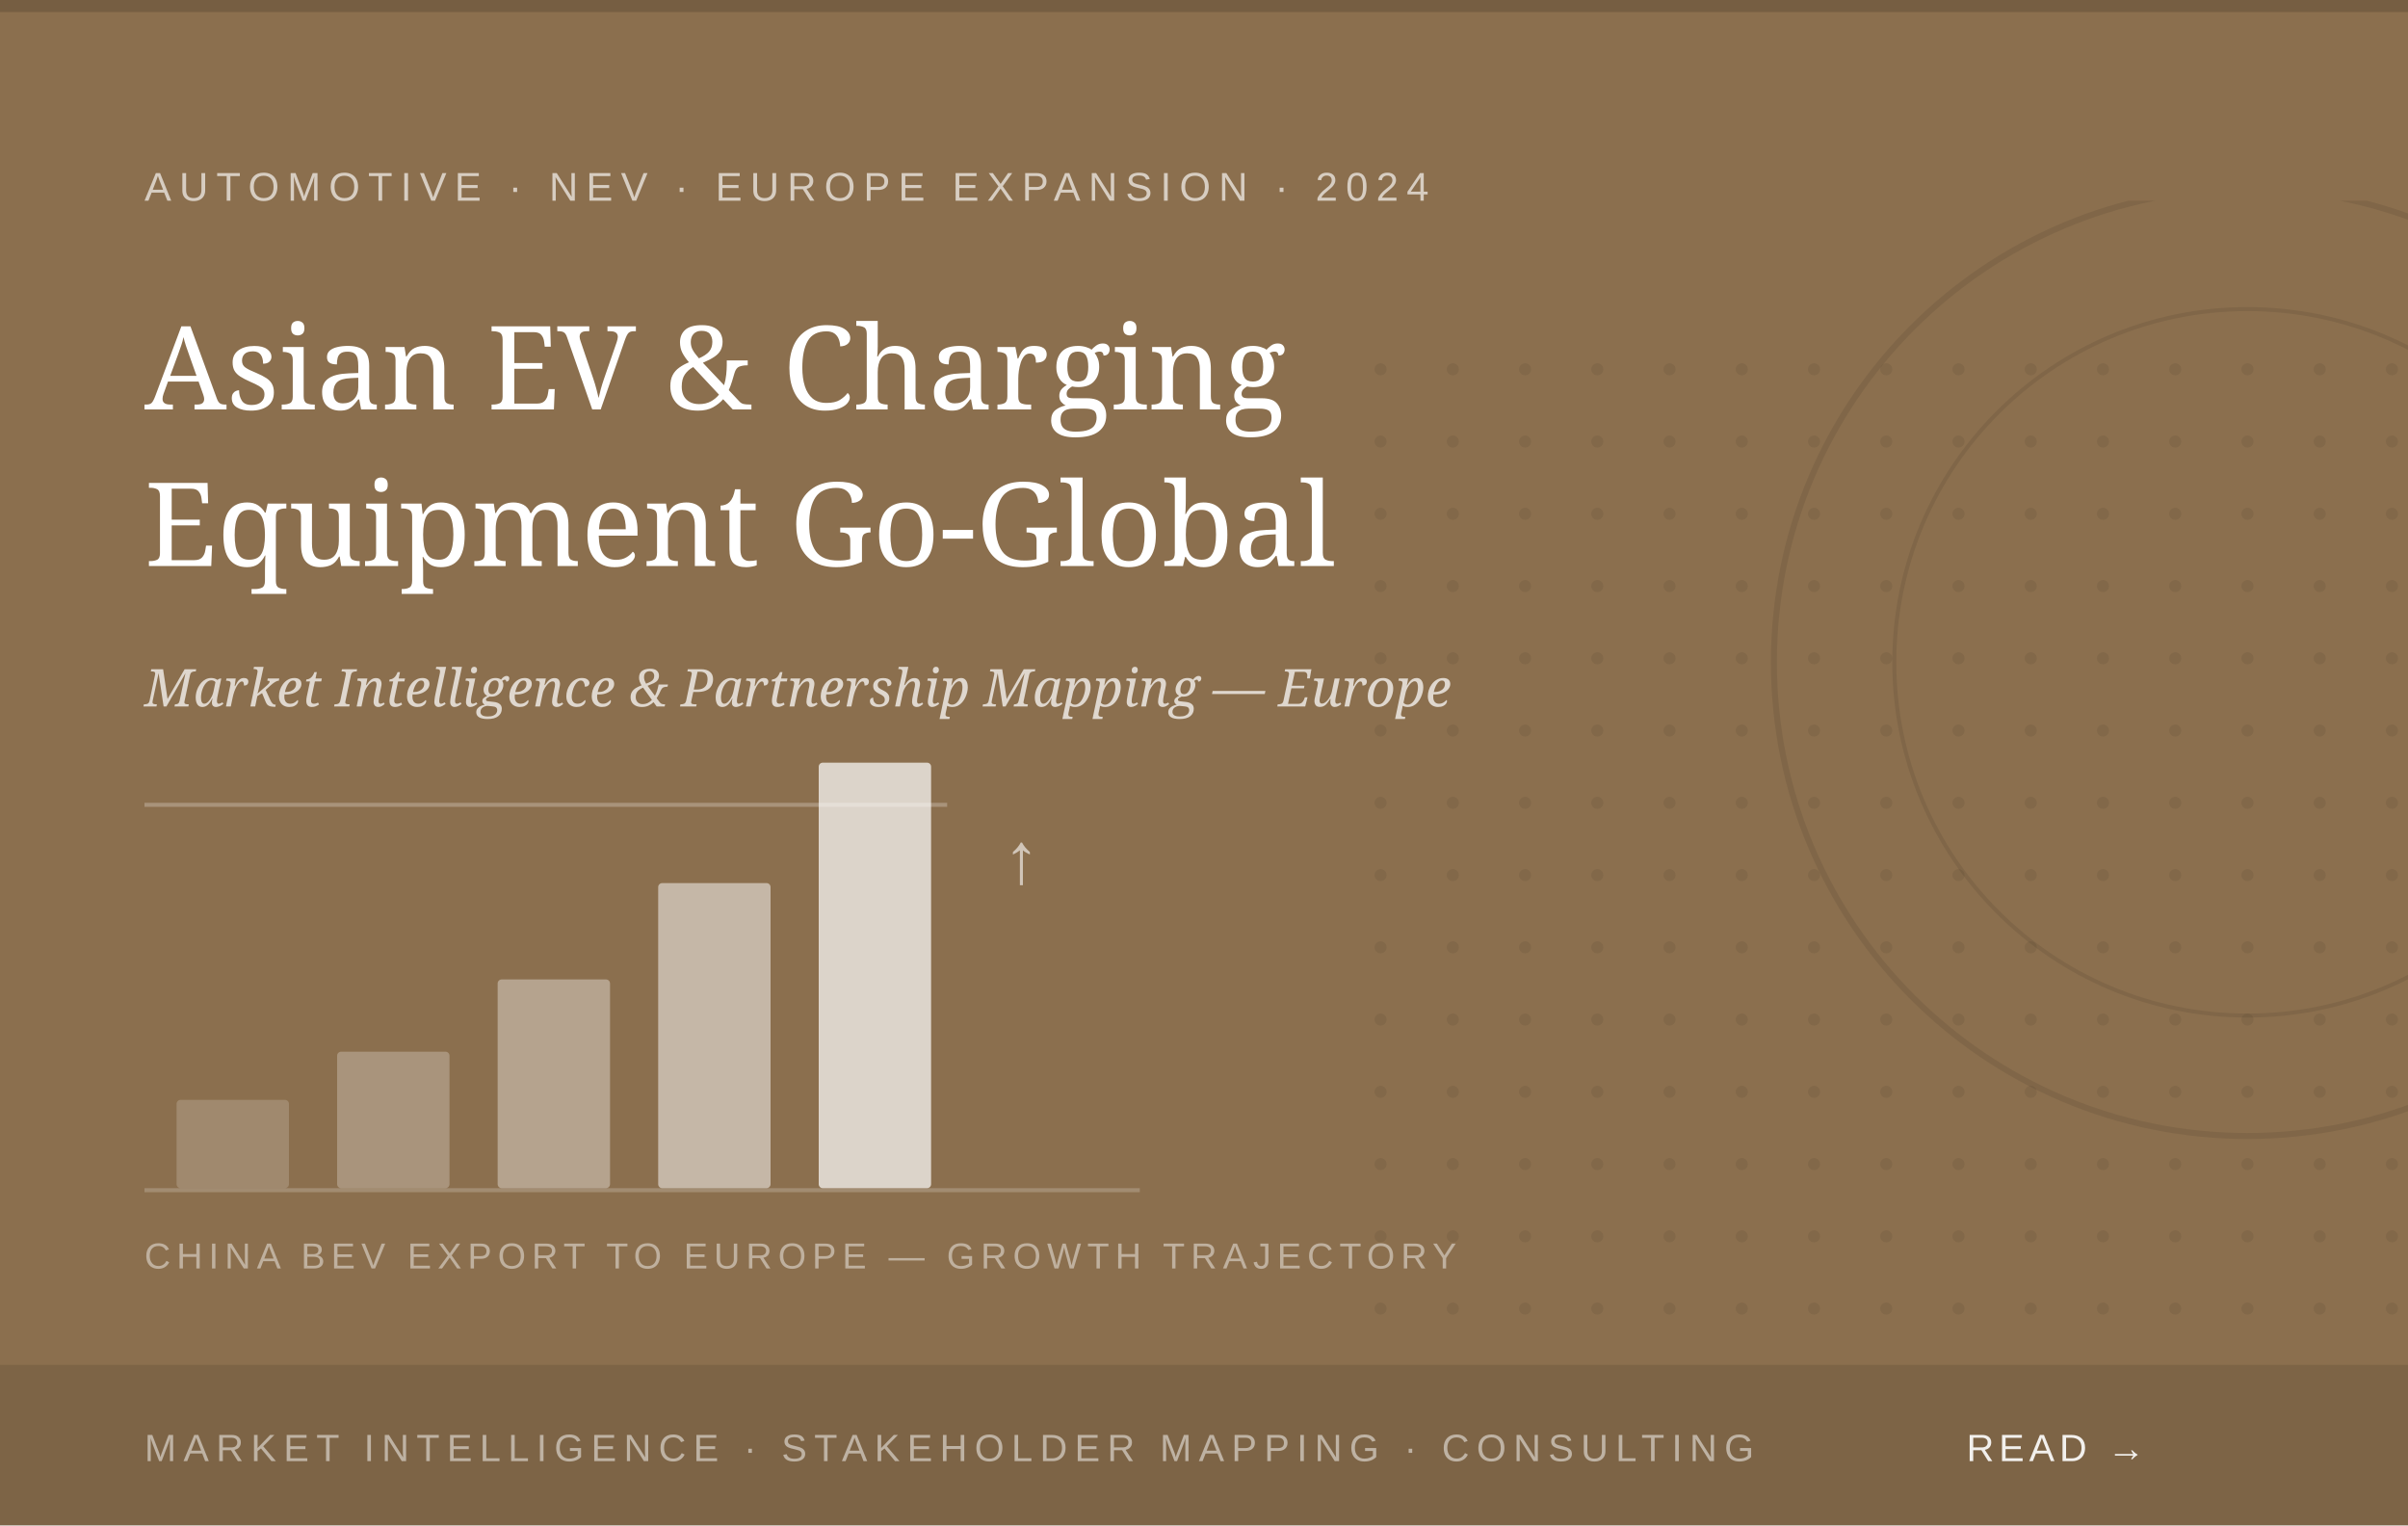
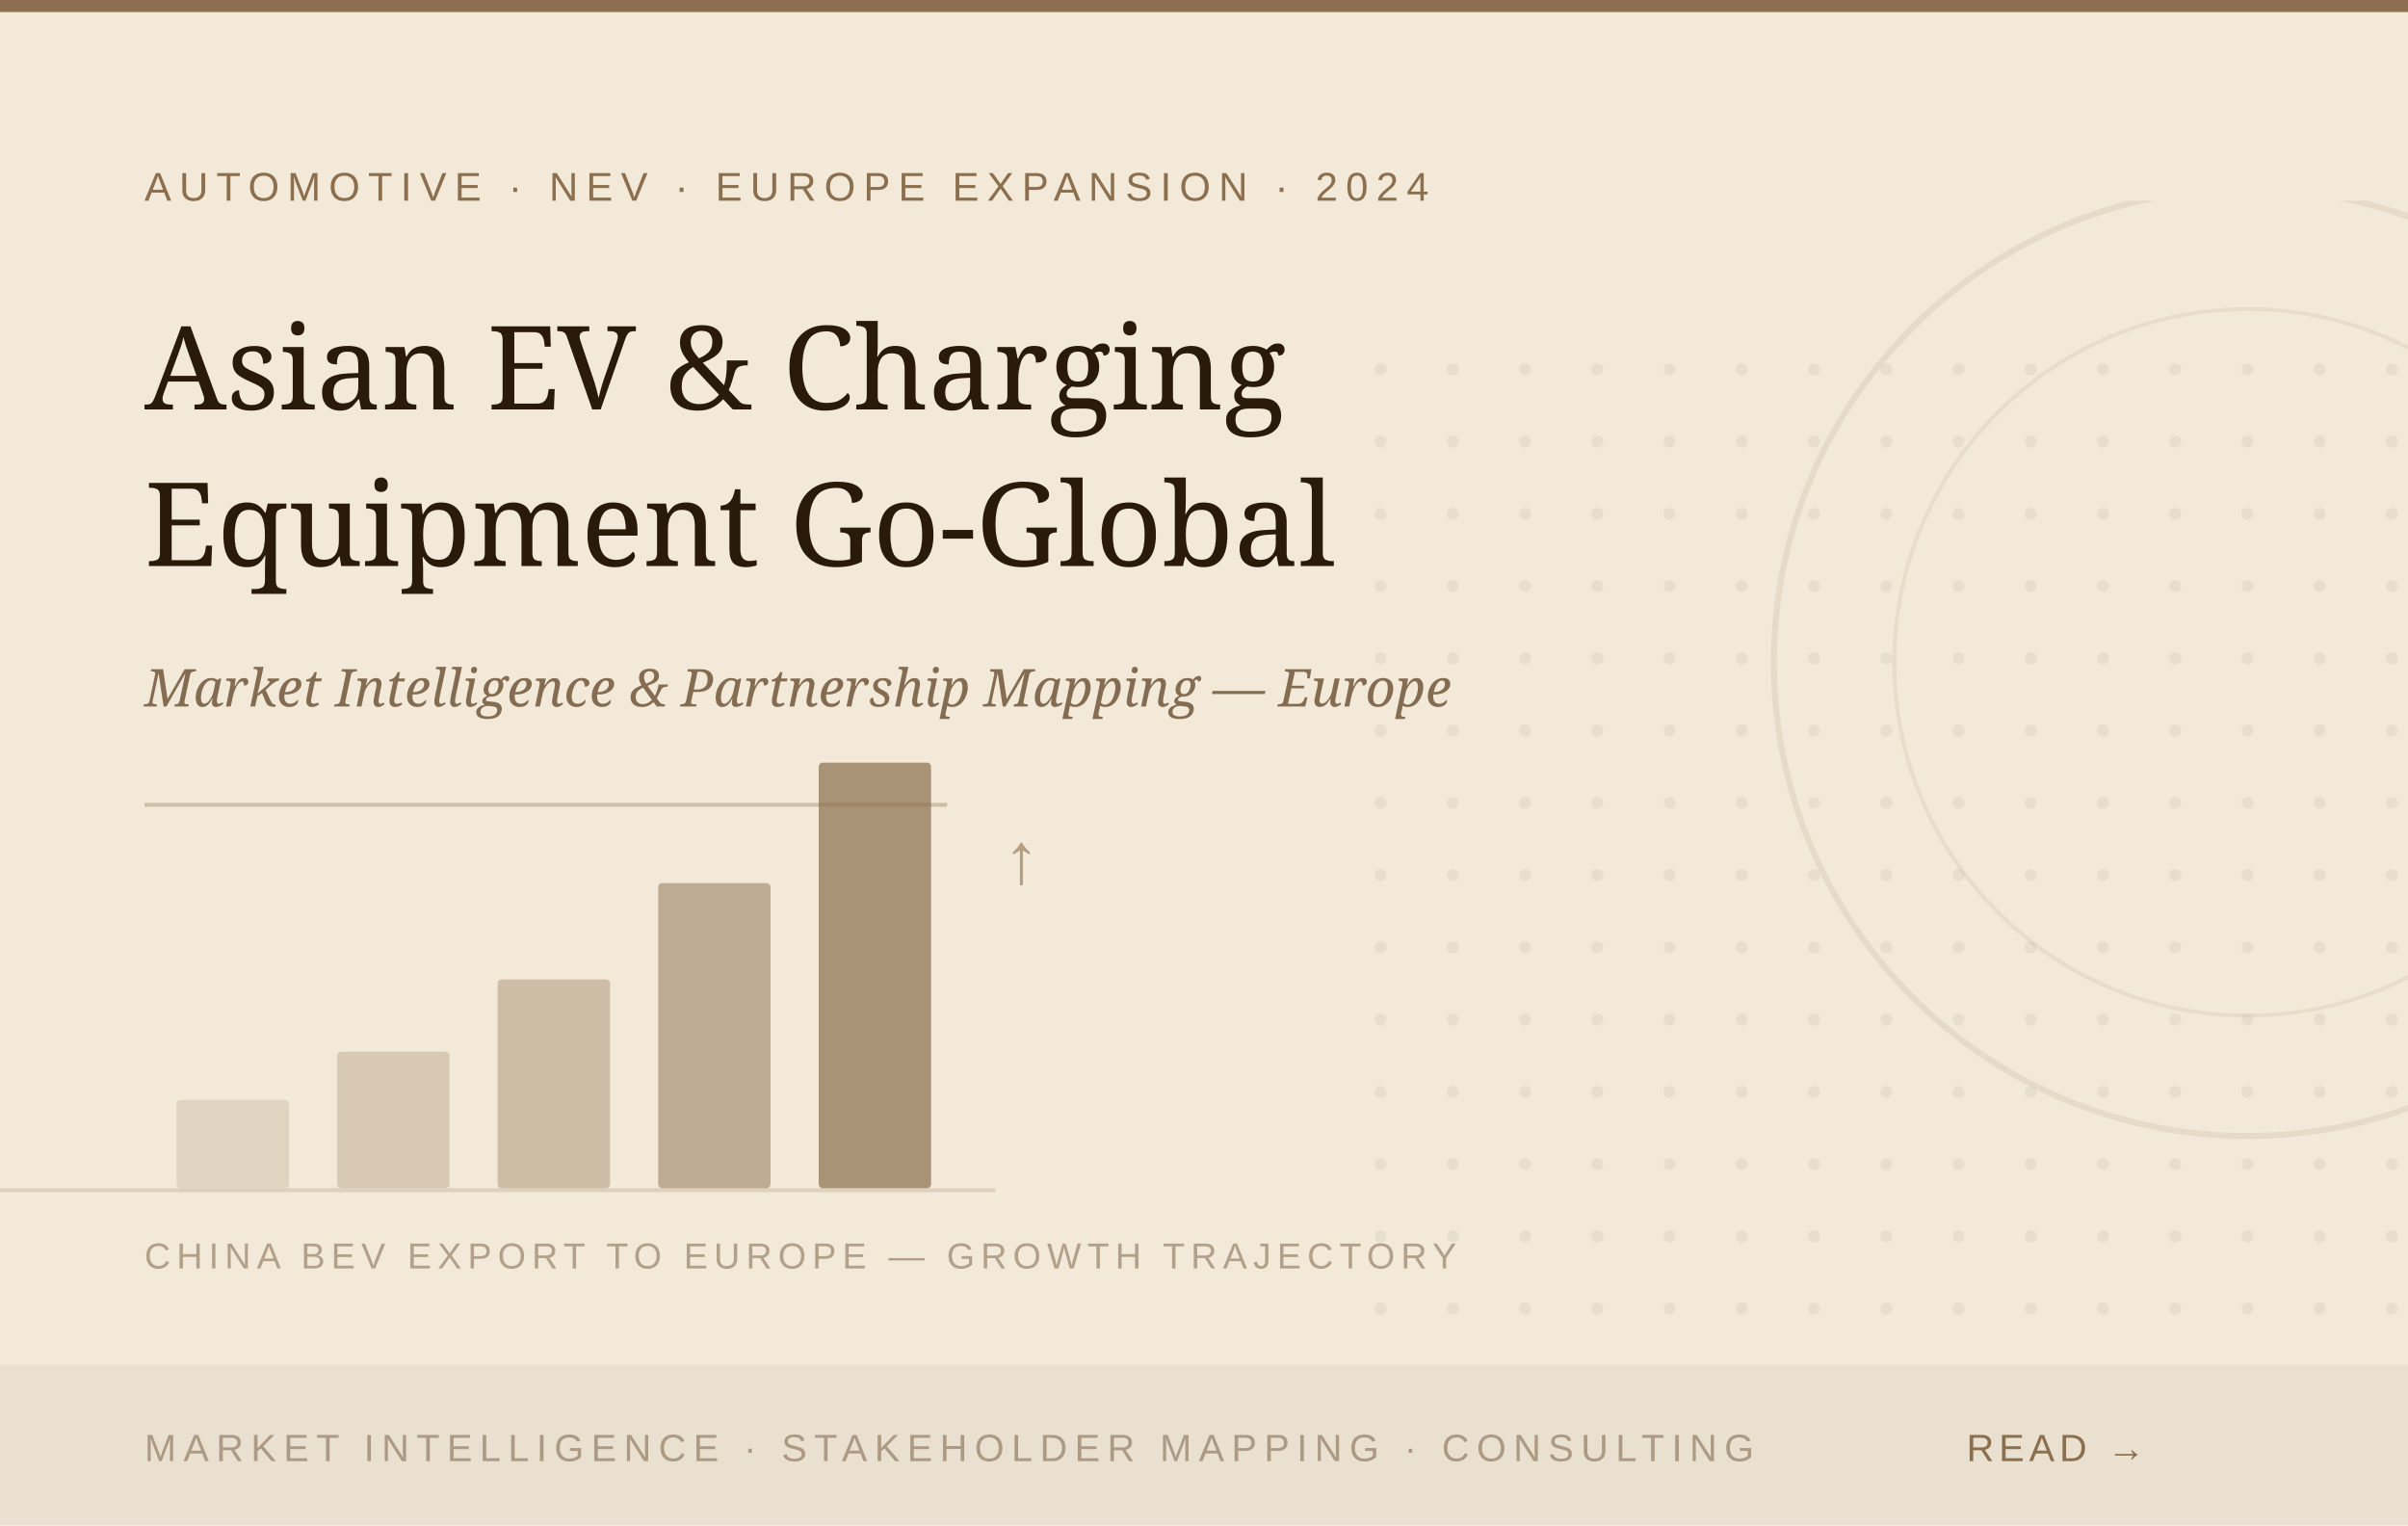
<svg xmlns="http://www.w3.org/2000/svg" viewBox="0 0 600 380" width="600" height="380">
  <defs>
    <pattern id="dots3" x="0" y="0" width="18" height="18" patternUnits="userSpaceOnUse">
-       <circle cx="2" cy="2" r="1.5" fill="rgba(0,0,0,0.07)" />
+       <circle cx="2" cy="2" r="1.5" fill="rgba(0,0,0,0.05)" />
    </pattern>
    <clipPath id="clip-r">
      <rect x="330" y="50" width="270" height="290" />
    </clipPath>
  </defs>
-   <rect width="600" height="380" fill="#8B6F4E" />
+   <rect width="600" height="380" fill="#F3E9D8" />
  <rect x="330" y="80" width="270" height="260" fill="url(#dots3)" />
-   <circle cx="560" cy="165" r="118" fill="none" stroke="rgba(0,0,0,0.08)" stroke-width="1.5" clip-path="url(#clip-r)" />
-   <circle cx="560" cy="165" r="88" fill="none" stroke="rgba(0,0,0,0.08)" stroke-width="1" clip-path="url(#clip-r)" />
-   <rect x="0" y="0" width="600" height="3" fill="rgba(0,0,0,0.15)" />
-   <text x="36" y="50" font-size="10" fill="rgba(255,255,255,0.65)" font-family="Arial,sans-serif" letter-spacing="2">AUTOMOTIVE · NEV · EUROPE EXPANSION · 2024</text>
-   <text x="36" y="102" font-size="29" font-weight="400" fill="#ffffff" font-family="Georgia,serif">Asian EV &amp; Charging</text>
-   <text x="36" y="141" font-size="29" font-weight="400" fill="#ffffff" font-family="Georgia,serif">Equipment Go-Global</text>
-   <text x="36" y="176" font-size="13" fill="rgba(255,255,255,0.72)" font-family="Georgia,serif" font-style="italic">Market Intelligence &amp; Partnership Mapping — Europe</text>
-   <rect x="36" y="200" width="200" height="1" fill="rgba(255,255,255,0.25)" />
-   <rect x="36" y="296" width="248" height="1" fill="rgba(255,255,255,0.2)" />
-   <rect x="44" y="274" width="28" height="22" fill="rgba(255,255,255,0.18)" rx="1" />
-   <rect x="84" y="262" width="28" height="34" fill="rgba(255,255,255,0.26)" rx="1" />
-   <rect x="124" y="244" width="28" height="52" fill="rgba(255,255,255,0.36)" rx="1" />
-   <rect x="164" y="220" width="28" height="76" fill="rgba(255,255,255,0.5)" rx="1" />
-   <rect x="204" y="190" width="28" height="106" fill="rgba(255,255,255,0.7)" rx="1" />
-   <text x="250" y="220" font-size="18" fill="rgba(255,255,255,0.6)" font-family="Arial,sans-serif">↑</text>
-   <text x="36" y="316" font-size="9" fill="rgba(255,255,255,0.45)" font-family="Arial,sans-serif" letter-spacing="1.5">CHINA BEV EXPORT TO EUROPE — GROWTH TRAJECTORY</text>
-   <rect x="0" y="340" width="600" height="40" fill="rgba(0,0,0,0.1)" />
-   <text x="36" y="364" font-size="9.5" fill="rgba(255,255,255,0.5)" font-family="Arial,sans-serif" letter-spacing="1.8">MARKET INTELLIGENCE · STAKEHOLDER MAPPING · CONSULTING</text>
-   <text x="490" y="364" font-size="9.5" fill="rgba(255,255,255,0.9)" font-family="Arial,sans-serif" letter-spacing="1.2">READ →</text>
+   <circle cx="560" cy="165" r="118" fill="none" stroke="rgba(139,111,78,0.12)" stroke-width="1.5" clip-path="url(#clip-r)" />
+   <circle cx="560" cy="165" r="88" fill="none" stroke="rgba(139,111,78,0.1)" stroke-width="1" clip-path="url(#clip-r)" />
+   <rect x="0" y="0" width="600" height="3" fill="#8B6F4E" />
+   <text x="36" y="50" font-size="10" fill="#8B6F4E" font-family="Arial,sans-serif" letter-spacing="2">AUTOMOTIVE · NEV · EUROPE EXPANSION · 2024</text>
+   <text x="36" y="102" font-size="29" font-weight="400" fill="#2a1a0a" font-family="Georgia,serif">Asian EV &amp; Charging</text>
+   <text x="36" y="141" font-size="29" font-weight="400" fill="#2a1a0a" font-family="Georgia,serif">Equipment Go-Global</text>
+   <text x="36" y="176" font-size="13" fill="rgba(80,50,20,0.68)" font-family="Georgia,serif" font-style="italic">Market Intelligence &amp; Partnership Mapping — Europe</text>
+   <rect x="36" y="200" width="200" height="1" fill="rgba(139,111,78,0.35)" />
+   <rect x="0" y="296" width="248" height="1" fill="rgba(139,111,78,0.2)" />
+   <rect x="44" y="274" width="28" height="22" fill="rgba(139,111,78,0.18)" rx="1" />
+   <rect x="84" y="262" width="28" height="34" fill="rgba(139,111,78,0.26)" rx="1" />
+   <rect x="124" y="244" width="28" height="52" fill="rgba(139,111,78,0.36)" rx="1" />
+   <rect x="164" y="220" width="28" height="76" fill="rgba(139,111,78,0.5)" rx="1" />
+   <rect x="204" y="190" width="28" height="106" fill="rgba(139,111,78,0.7)" rx="1" />
+   <text x="250" y="220" font-size="18" fill="rgba(139,111,78,0.6)" font-family="Arial,sans-serif">↑</text>
+   <text x="36" y="316" font-size="9" fill="rgba(80,50,20,0.4)" font-family="Arial,sans-serif" letter-spacing="1.5">CHINA BEV EXPORT TO EUROPE — GROWTH TRAJECTORY</text>
+   <rect x="0" y="340" width="600" height="40" fill="rgba(0,0,0,0.04)" />
+   <text x="36" y="364" font-size="9.5" fill="rgba(80,50,20,0.4)" font-family="Arial,sans-serif" letter-spacing="1.8">MARKET INTELLIGENCE · STAKEHOLDER MAPPING · CONSULTING</text>
+   <text x="490" y="364" font-size="9.5" fill="#8B6F4E" font-family="Arial,sans-serif" letter-spacing="1.2">READ →</text>
</svg>
